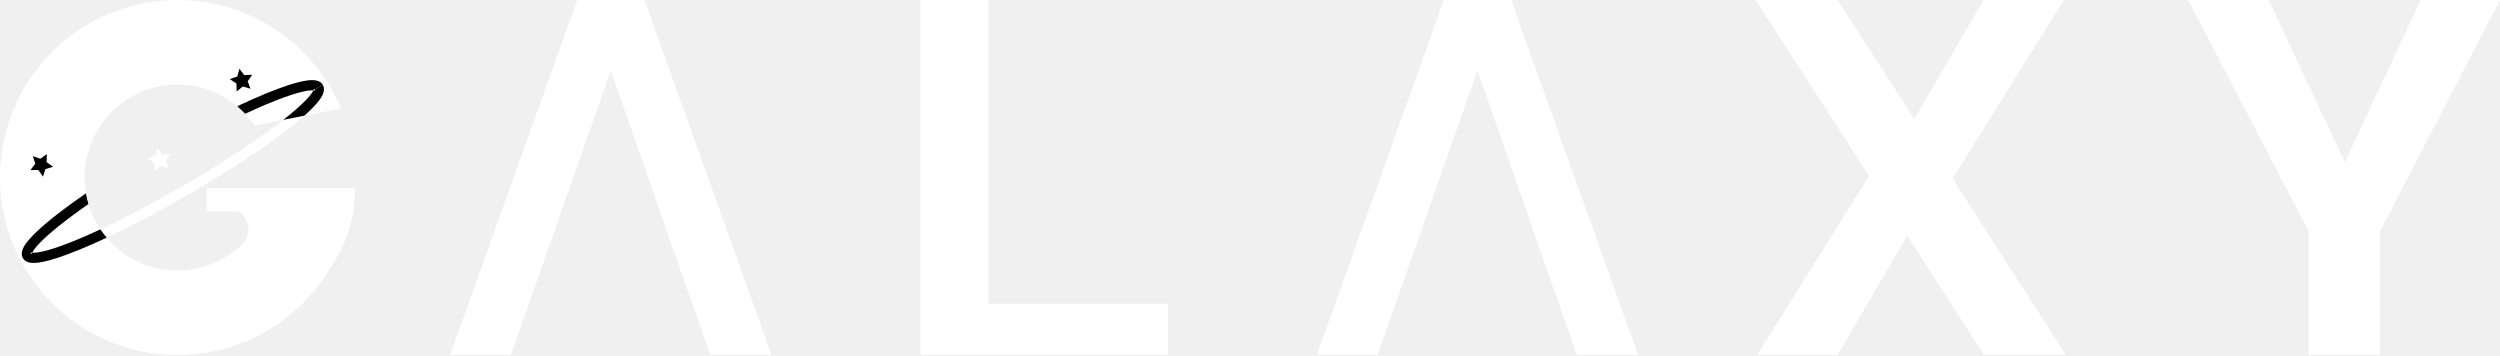
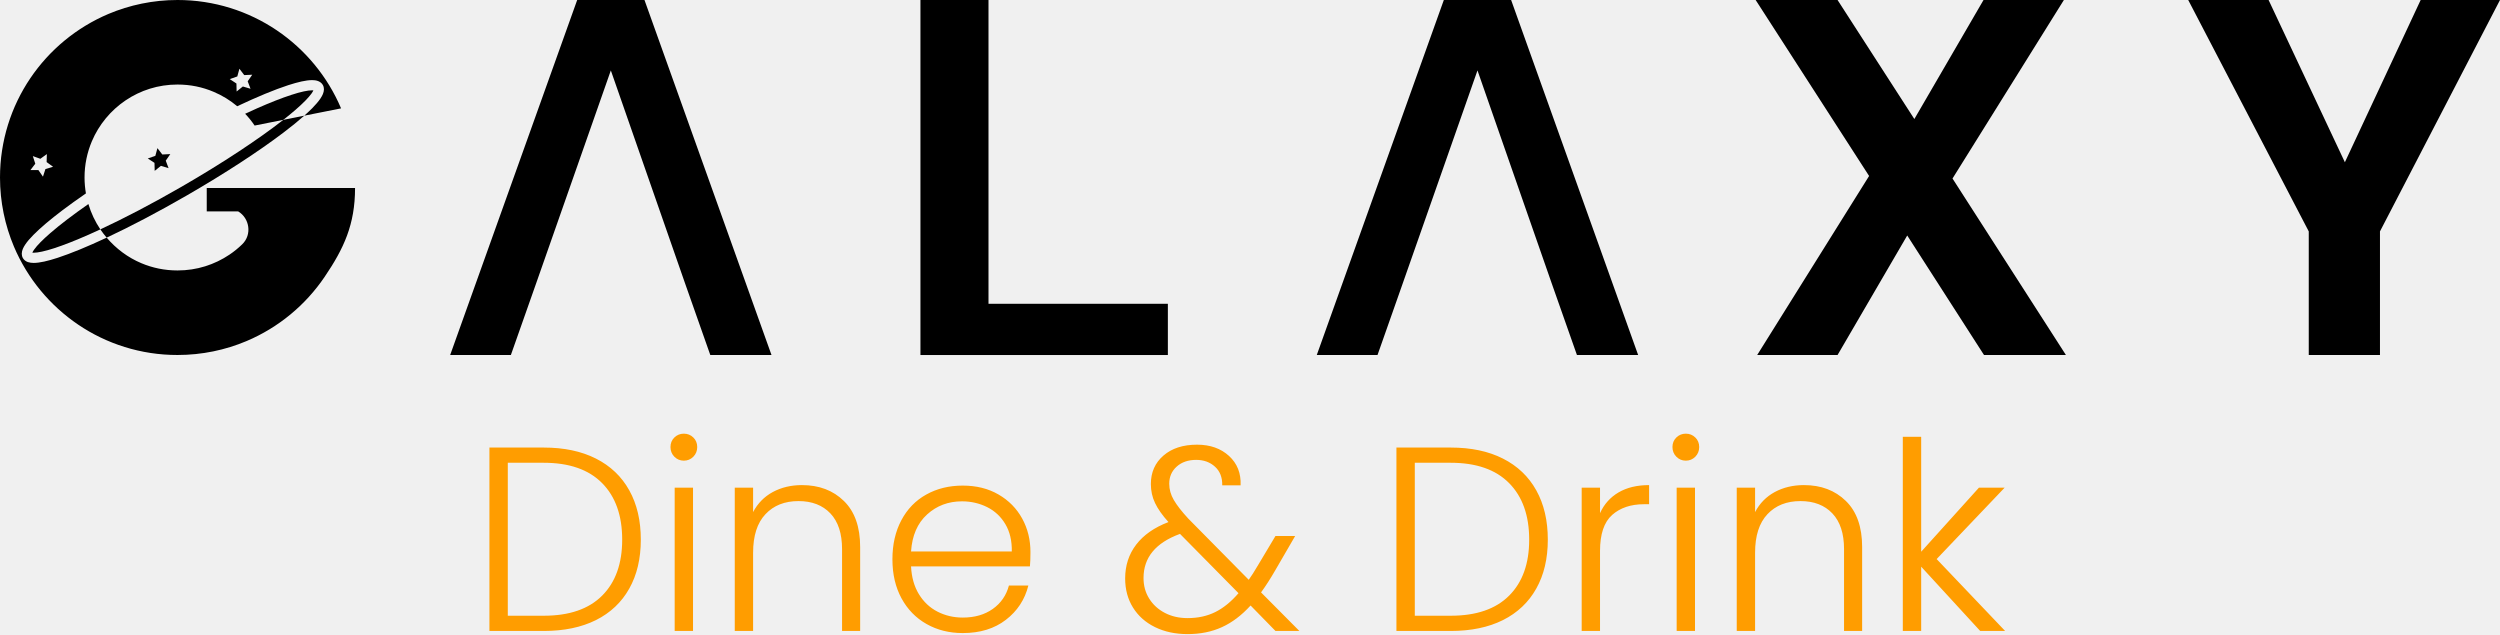
- <svg xmlns="http://www.w3.org/2000/svg" version="1.1" id="Layer_1" x="0px" y="0px" viewBox="0 0 797.27 113.22" style="enable-background:new 0 0 797.27 113.22;" xml:space="preserve">
+ <svg xmlns="http://www.w3.org/2000/svg" version="1.1" id="Layer_1" x="0px" y="0px" viewBox="0 0 797.27 202.22" style="enable-background:new 0 0 797.27 202.22;" xml:space="preserve">
  <style type="text/css">
- 	.st0{fill:#FFFFFF;}
- 	.st1{fill:none;}
- 	.st2{fill:#D3AA6A;}
+ 	.st0{fill:none;}
+ 	.st1{fill:#D3AA6A;}
+ 	.st2{fill:#FF9D00;}
</style>
-   <polygon class="st0" points="246.04,113.22 226.52,113.22 218.39,90.13 194.8,22.46 171.06,90.13 162.92,113.22 143.56,113.22   184.07,0 205.53,0 " />
-   <polygon class="st0" points="522.42,113.22 502.9,113.22 494.77,90.13 471.18,22.46 447.43,90.13 439.3,113.22 419.94,113.22   460.45,0 481.91,0 " />
-   <polygon class="st0" points="315.24,0 293.54,0 293.54,113.22 372.44,113.22 372.44,96.88 315.24,96.88 " />
-   <polygon class="st0" points="658.84,113.22 622.67,56.93 658.19,0 632.56,0 610.5,37.96 586.01,0 559.89,0 596.07,56.12   560.38,113.22 586.01,113.22 608.23,75.1 632.72,113.22 " />
-   <polygon class="st0" points="771.97,0 747.8,51.74 723.47,0 697.84,0 736.28,73.8 736.28,113.22 758.99,113.22 758.99,73.8   797.27,0 " />
-   <path class="st1" d="M78.18,36.28c-7.62,3.55-16.51,8.18-25.85,13.57c-9.09,5.24-17.36,10.49-24.14,15.22  c0.86,2.9,2.15,5.6,3.81,8.07c7.63-3.55,16.55-8.2,25.92-13.6c13.25-7.65,24.76-15.3,32.43-21.32l-9.14,1.82  C80.31,38.7,79.29,37.45,78.18,36.28z" />
-   <path class="st1" d="M75.65,33.88c-2.25-1.89-4.78-3.45-7.51-4.59c-3.53-1.5-7.4-2.33-11.53-2.33c-6.18,0-11.83,1.86-16.56,5.05  c-4.75,3.21-8.52,7.76-10.76,13.06c-1.49,3.55-2.33,7.4-2.33,11.54c0,1.74,0.16,3.42,0.44,5.06c6.66-4.59,14.6-9.61,23.3-14.63  C59.66,41.88,68.19,37.4,75.65,33.88z" />
-   <path class="st0" d="M65.93,59.95v7.47h10.03c3.62,2.14,4.5,7.37,1.29,10.48c-1.25,1.22-2.61,2.33-4.07,3.3  c-4.75,3.19-10.38,5.05-16.56,5.05c-4.13,0-8-0.82-11.54-2.33c-4.28-1.8-8.06-4.63-11.05-8.14c-6.11,2.86-11.47,5.07-15.68,6.44  c-3.17,1.02-5.66,1.61-7.6,1.62c-0.65,0-1.25-0.06-1.85-0.27c-0.58-0.2-1.22-0.6-1.59-1.27c-0.25-0.43-0.36-0.93-0.36-1.38  c0.03-1.12,0.49-2,1.12-2.96c0.64-0.95,1.52-1.97,2.63-3.09c2.21-2.23,5.34-4.87,9.22-7.81c2.25-1.7,4.78-3.51,7.5-5.39  c-0.28-1.64-0.44-3.33-0.44-5.06c0-4.14,0.84-8,2.33-11.54c2.24-5.3,6.01-9.86,10.76-13.06c4.74-3.19,10.38-5.05,16.56-5.05  c4.13,0,8,0.82,11.53,2.33c2.73,1.14,5.25,2.71,7.51,4.59c6.35-2.99,11.91-5.3,16.25-6.71c3.17-1.02,5.66-1.61,7.6-1.62  c0.65,0,1.25,0.06,1.85,0.27c0.59,0.2,1.22,0.61,1.6,1.27l-1.41,0.81l1.41-0.81c0.25,0.44,0.36,0.93,0.36,1.38  c-0.03,1.12-0.49,2-1.12,2.96c-0.64,0.95-1.52,1.97-2.63,3.09c-0.74,0.75-1.59,1.54-2.53,2.38l11.74-2.33  C104.46,24.4,97.3,15.77,88.27,9.67C79.25,3.58,68.29-0.01,56.61,0c-7.79,0-15.26,1.59-22.04,4.45  C24.39,8.77,15.78,15.91,9.67,24.95C3.57,33.97,0,44.93,0,56.62c0,7.77,1.59,15.25,4.45,22.04c4.31,10.17,11.47,18.79,20.49,24.89  c9.02,6.1,19.98,9.69,31.67,9.67c7.77,0,15.26-1.59,22.04-4.45c10.17-4.31,18.79-11.46,24.89-20.49c6.11-9.02,9.69-16.65,9.69-28.32  H65.93z" />
-   <path class="st0" d="M92.91,30.26c-3,0.98-6.7,2.43-10.89,4.28c-1.23,0.54-2.52,1.13-3.84,1.75c1.1,1.17,2.12,2.42,3.02,3.75  l9.14-1.82c1.42-1.11,2.72-2.18,3.86-3.17c2.43-2.1,4.2-3.92,5.12-5.2c0.31-0.42,0.5-0.78,0.61-1.03c-0.12-0.01-0.26-0.03-0.43-0.03  C98.25,28.79,95.9,29.28,92.91,30.26z" />
-   <path class="st0" d="M16.04,74.34c-2.43,2.1-4.2,3.92-5.12,5.2c-0.31,0.42-0.5,0.78-0.61,1.03c0.12,0.01,0.26,0.03,0.43,0.03  c1.25,0.01,3.6-0.48,6.6-1.46c3-0.98,6.7-2.43,10.89-4.28c1.21-0.54,2.48-1.12,3.77-1.72c-1.66-2.47-2.95-5.18-3.81-8.07  C23.26,68.51,19.12,71.67,16.04,74.34z" />
-   <path class="st0" d="M57.92,59.54C48.56,64.95,39.63,69.6,32,73.15c0.01,0.01,0.01,0.02,0.02,0.03c0.61,0.91,1.29,1.77,2,2.61  c7.59-3.56,16.34-8.14,25.52-13.43c12.25-7.08,23.03-14.15,30.8-20.02c2.59-1.96,4.83-3.78,6.69-5.44l-6.69,1.33  C82.68,44.24,71.17,51.9,57.92,59.54z" />
-   <polygon class="st2" points="9.73,80.91 9.73,80.91 9.7,80.93 10.19,80.93 10.11,80.69 " />
-   <polygon class="st2" points="9.73,80.91 9.7,80.93 9.73,80.91 " />
-   <polygon class="st2" points="10.11,80.69 10.11,80.69 10.11,80.69 " />
-   <rect x="9.92" y="80.58" transform="matrix(0.5547 -0.8321 0.8321 0.5547 -62.8115 44.2355)" class="st2" width="0" height="0.44" />
-   <rect x="9.7" y="80.8" transform="matrix(0.7071 -0.7071 0.7071 0.7071 -54.2279 30.6814)" class="st2" width="0.44" height="0" />
-   <path class="st2" d="M9.94,80.5l0.17,0.19l0,0l0.07,0.24l0-0.01c0-0.04,0.04-0.17,0.12-0.34c-0.16-0.02-0.29-0.04-0.33-0.06  L9.94,80.5z" />
-   <polygon class="st2" points="10.11,80.69 10.11,80.69 9.94,80.5 9.73,80.91 10.11,80.69 " />
-   <path d="M78.18,36.28c1.32-0.61,2.6-1.2,3.84-1.75c4.19-1.85,7.88-3.3,10.89-4.28c2.99-0.98,5.34-1.47,6.6-1.46  c0.18,0,0.31,0.01,0.43,0.03c0.08-0.18,0.12-0.31,0.12-0.34l0-0.01l0.49,0l-0.41,0.24l1.41-0.81l1.41-0.81  c-0.38-0.66-1.01-1.07-1.6-1.27c-0.6-0.21-1.2-0.27-1.85-0.27c-1.94,0.01-4.43,0.6-7.6,1.62c-4.34,1.42-9.91,3.72-16.25,6.71  C76.54,34.63,77.38,35.44,78.18,36.28z" />
-   <polygon class="st2" points="100.55,28.47 100.06,28.47 100.13,28.71 " />
-   <path class="st2" d="M100.06,28.47L100.06,28.47c0,0.04-0.04,0.17-0.12,0.35c0.16,0.02,0.29,0.04,0.33,0.06l0.03,0.01l-0.17-0.18  l0.38-0.22l0,0l1.03-0.59l-1.41,0.81L100.06,28.47z" />
-   <path d="M32,73.15c-1.29,0.6-2.56,1.18-3.77,1.72c-4.19,1.85-7.88,3.3-10.89,4.28c-2.99,0.98-5.35,1.47-6.6,1.46  c-0.18,0-0.31-0.01-0.43-0.03c-0.08,0.18-0.12,0.31-0.12,0.34l0,0.01H9.7l0.03-0.02l0.21-0.41l0.03,0.01  c0.05,0.02,0.17,0.04,0.33,0.06c0.11-0.25,0.3-0.61,0.61-1.03c0.92-1.28,2.69-3.1,5.12-5.2c3.08-2.67,7.23-5.83,12.16-9.27  c-0.33-1.11-0.59-2.24-0.79-3.4c-2.72,1.87-5.25,3.69-7.5,5.39c-3.88,2.94-7.01,5.58-9.22,7.81C9.58,76,8.7,77.02,8.06,77.97  c-0.63,0.96-1.1,1.84-1.12,2.96c0,0.45,0.11,0.95,0.36,1.38c0.38,0.66,1.01,1.07,1.59,1.27c0.6,0.21,1.2,0.27,1.85,0.27  c1.94-0.01,4.43-0.6,7.6-1.62c4.21-1.37,9.57-3.58,15.68-6.44c-0.71-0.84-1.39-1.7-2-2.61C32.02,73.17,32.01,73.16,32,73.15z" />
-   <path d="M102.19,31.43c0.63-0.96,1.1-1.83,1.12-2.96c0-0.45-0.1-0.95-0.36-1.38l-1.41,0.81l-1.03,0.59l-0.21,0.4l-0.03-0.01  c-0.05-0.02-0.17-0.04-0.33-0.06c-0.11,0.25-0.3,0.61-0.61,1.03c-0.92,1.28-2.69,3.1-5.12,5.2c-1.14,0.99-2.44,2.05-3.86,3.17  l6.69-1.33c0.94-0.83,1.79-1.63,2.53-2.38C100.66,33.4,101.54,32.38,102.19,31.43z" />
-   <polygon class="st2" points="100.14,28.71 100.51,28.49 100.51,28.49 " />
-   <polygon class="st2" points="100.31,28.9 100.51,28.49 100.14,28.71 " />
-   <polygon points="16.93,53.19 14.49,53.92 13.7,56.34 12.25,54.24 9.7,54.24 11.25,52.21 10.47,49.79 12.87,50.64 14.94,49.14   14.87,51.69 " />
-   <polygon class="st0" points="53.76,53.63 51.32,52.89 49.33,54.49 49.27,51.94 47.14,50.54 49.54,49.7 50.21,47.24 51.76,49.27   54.31,49.14 52.86,51.24 " />
-   <polygon points="79.9,28.31 77.45,27.58 75.46,29.18 75.4,26.63 73.27,25.23 75.68,24.39 76.35,21.92 77.89,23.95 80.44,23.83   78.99,25.93 " />
+   <polygon points="246.04,113.22 226.52,113.22 218.39,90.13 194.8,22.46 171.06,90.13 162.92,113.22 143.56,113.22 184.07,0   205.53,0 " />
+   <polygon points="522.42,113.22 502.9,113.22 494.77,90.13 471.18,22.46 447.43,90.13 439.3,113.22 419.93,113.22 460.45,0 481.91,0   " />
+   <polygon points="315.24,0 293.54,0 293.54,113.22 372.44,113.22 372.44,96.88 315.24,96.88 " />
+   <polygon points="658.84,113.22 622.67,56.93 658.19,0 632.56,0 610.5,37.96 586.01,0 559.89,0 596.07,56.12 560.38,113.22   586.01,113.22 608.23,75.1 632.72,113.22 " />
+   <polygon points="771.97,0 747.8,51.74 723.47,0 697.84,0 736.28,73.8 736.28,113.22 758.99,113.22 758.99,73.8 797.27,0 " />
+   <path class="st0" d="M90.35,38.22c-7.67,6.02-19.18,13.67-32.43,21.32C48.55,64.95,39.63,69.6,32,73.15  c-1.66-2.47-2.95-5.18-3.81-8.08c5.95-4.14,13.05-8.69,20.84-13.29c1.09-0.64,2.19-1.28,3.3-1.92c0.4-0.23,0.79-0.46,1.19-0.68  c8.9-5.11,17.36-9.5,24.66-12.9c1.11,1.17,2.12,2.42,3.02,3.76L90.35,38.22z" />
+   <path class="st0" d="M75.65,33.88c-7.46,3.52-15.99,8-24.95,13.16c-0.15,0.09-0.3,0.17-0.45,0.26c-0.03,0.02-0.05,0.03-0.07,0.04  c-8.5,4.93-16.24,9.83-22.78,14.34c-0.28-1.64-0.44-3.33-0.44-5.07c0-4.14,0.84-7.99,2.33-11.54c2.24-5.3,6.01-9.86,10.76-13.06  c4.74-3.19,10.38-5.05,16.56-5.05c4.13,0,8,0.82,11.53,2.33C70.87,30.43,73.4,31.99,75.65,33.88z" />
+   <path d="M65.93,59.95v7.47h10.03c3.61,2.14,4.49,7.38,1.29,10.48c-1.25,1.22-2.61,2.33-4.07,3.31c-4.75,3.19-10.38,5.04-16.57,5.04  c-4.12,0-8-0.82-11.54-2.32c-4.29-1.8-8.06-4.63-11.05-8.14c-6.11,2.86-11.46,5.06-15.68,6.44c-3.16,1.02-5.66,1.61-7.6,1.62  c-0.65-0.01-1.25-0.07-1.85-0.27c-0.58-0.2-1.21-0.61-1.59-1.27c-0.25-0.44-0.36-0.93-0.36-1.39c0.03-1.12,0.49-1.99,1.12-2.95  c0.64-0.96,1.52-1.97,2.63-3.09c2.21-2.24,5.33-4.87,9.22-7.82c2.25-1.7,4.77-3.51,7.49-5.38c-0.28-1.64-0.44-3.33-0.44-5.07  c0-4.14,0.84-7.99,2.33-11.54c2.24-5.3,6.01-9.86,10.76-13.06c4.74-3.19,10.38-5.05,16.56-5.05c4.13,0,8,0.82,11.53,2.33  c2.73,1.14,5.26,2.7,7.51,4.59c6.34-2.99,11.91-5.3,16.25-6.71c3.17-1.02,5.66-1.61,7.61-1.62c0.64,0,1.25,0.06,1.84,0.27  c0.59,0.2,1.22,0.61,1.6,1.27c0.25,0.44,0.36,0.93,0.36,1.38c-0.03,1.12-0.5,2-1.13,2.96c-0.64,0.95-1.52,1.97-2.62,3.09  c-0.74,0.74-1.59,1.54-2.53,2.37l11.74-2.33c-4.31-10.17-11.47-18.79-20.5-24.89C79.25,3.57,68.28-0.01,56.61,0  c-7.78,0-15.26,1.59-22.04,4.45c-10.18,4.32-18.79,11.46-24.9,20.5C3.57,33.97,0,44.93,0,56.61c0,7.78,1.59,15.25,4.45,22.04  c4.31,10.17,11.48,18.79,20.5,24.89c9.01,6.1,19.98,9.69,31.66,9.67c7.77,0,15.26-1.58,22.04-4.45  c10.17-4.31,18.79-11.46,24.89-20.49c6.11-9.02,9.69-16.65,9.69-28.32H65.93z M75.68,24.38l0.67-2.46l1.54,2.03l2.55-0.12l-1.45,2.1  l0.91,2.38l-2.45-0.73l-1.99,1.6l-0.06-2.55l-2.13-1.4L75.68,24.38z M10.47,49.78l2.4,0.86l2.07-1.5l-0.07,2.55l2.06,1.5l-2.44,0.72  l-0.79,2.43l-1.45-2.1H9.7l1.55-2.03L10.47,49.78z" />
+   <path d="M99.94,28.82c-0.11,0.25-0.3,0.61-0.61,1.03c-0.92,1.28-2.69,3.1-5.12,5.2c-1.14,0.99-2.44,2.06-3.86,3.17l-9.15,1.82  c-0.9-1.34-1.91-2.59-3.02-3.76c1.32-0.61,2.61-1.2,3.84-1.75c4.19-1.85,7.88-3.3,10.89-4.27c2.99-0.99,5.34-1.47,6.6-1.46  C99.68,28.8,99.82,28.81,99.94,28.82z" />
+   <path d="M32,73.15c-1.29,0.6-2.56,1.18-3.77,1.71c-4.19,1.85-7.89,3.3-10.89,4.28c-2.99,0.98-5.35,1.47-6.6,1.46  c-0.17,0-0.31-0.01-0.43-0.03c0.11-0.25,0.3-0.6,0.61-1.02c0.91-1.29,2.68-3.1,5.12-5.21c3.07-2.67,7.22-5.83,12.15-9.27  C29.05,67.97,30.34,70.68,32,73.15z" />
+   <path d="M97.03,36.89c-1.86,1.66-4.1,3.48-6.69,5.44c-7.76,5.88-18.54,12.95-30.8,20.02c-9.18,5.3-17.93,9.88-25.52,13.44  c-0.71-0.84-1.38-1.7-2-2.61c-0.01-0.01-0.01-0.02-0.02-0.03c7.63-3.55,16.55-8.2,25.92-13.61c13.25-7.65,24.76-15.3,32.43-21.32  L97.03,36.89z" />
+   <polygon class="st1" points="9.73,80.91 9.7,80.93 9.73,80.91 " />
+   <polygon class="st1" points="10.11,80.69 10.11,80.69 10.11,80.69 " />
+   <polygon points="52.86,51.24 53.76,53.63 51.32,52.89 49.33,54.49 49.27,51.94 49.03,51.78 47.13,50.54 49.54,49.7 50.18,47.34   50.21,47.24 50.25,47.3 51.76,49.27 53.52,49.18 54.31,49.14 " />
+   <path class="st2" d="M617.61,178.29l21.68-22.76h-8.2l-18.41,20.42V139.3h-5.86v61.92h5.86v-20.5l18.82,20.5h7.95L617.61,178.29z   M588.66,159.76c-3.45-3.38-7.92-5.06-13.38-5.06c-3.46,0-6.56,0.74-9.29,2.21c-2.73,1.48-4.83,3.62-6.28,6.4v-7.78h-5.85v45.69  h5.85v-24.94c0-5.41,1.31-9.51,3.94-12.3c2.62-2.79,6.13-4.18,10.54-4.18c4.29,0,7.68,1.31,10.17,3.93  c2.48,2.62,3.72,6.42,3.72,11.38v26.11h5.77v-26.78C593.85,168.03,592.12,163.13,588.66,159.76z M534.7,155.53v45.69h5.85v-45.69  H534.7z M540.64,139.51c-0.84-0.81-1.84-1.21-3.02-1.21c-1.17,0-2.17,0.4-3.01,1.21c-0.83,0.81-1.25,1.83-1.25,3.05  c0,1.23,0.42,2.26,1.25,3.1c0.84,0.84,1.84,1.25,3.01,1.25c1.18,0,2.18-0.41,3.02-1.25c0.83-0.84,1.25-1.87,1.25-3.1  C541.89,141.34,541.47,140.32,540.64,139.51z M516.16,157.04c-2.65,1.56-4.61,3.76-5.9,6.61v-8.12h-5.85v45.69h5.85V175.7  c0-5.36,1.29-9.18,3.85-11.47c2.57-2.28,5.97-3.43,10.21-3.43h1.59v-6.1C522.06,154.7,518.81,155.48,516.16,157.04z M489.93,156.37  c-2.45-4.41-6-7.78-10.62-10.12c-4.63-2.35-10.19-3.52-16.66-3.52h-17.32v58.49h17.32c6.47,0,12.03-1.16,16.66-3.47  c4.62-2.32,8.17-5.67,10.62-10.05c2.46-4.37,3.68-9.58,3.68-15.6C493.61,166.02,492.39,160.78,489.93,156.37z M481.27,189.96  c-4.27,4.27-10.47,6.4-18.62,6.4h-11.46v-48.78h11.46c8.15,0,14.35,2.17,18.62,6.49c4.27,4.32,6.4,10.33,6.4,18.03  C487.67,179.74,485.54,185.7,481.27,189.96z M402.16,188.92c1.51-2.07,3.01-4.41,4.52-7.03l6.36-10.96h-6.28l-5.35,8.95  c-1.34,2.29-2.4,3.96-3.18,5.02l-19.25-19.49c-2.12-2.29-3.66-4.27-4.64-5.95c-0.98-1.67-1.46-3.4-1.46-5.18  c0-2.23,0.79-4.06,2.38-5.48c1.59-1.43,3.67-2.14,6.23-2.14c2.4,0,4.4,0.73,5.99,2.18c1.59,1.45,2.35,3.43,2.3,5.94h5.86  c0.16-3.85-1.07-6.97-3.69-9.37c-2.62-2.4-6.02-3.6-10.2-3.6c-4.47,0-8.04,1.16-10.71,3.47c-2.68,2.32-4.02,5.34-4.02,9.08  c0,2.18,0.44,4.2,1.34,6.07c0.89,1.87,2.31,3.89,4.27,6.06c-4.52,1.73-7.95,4.13-10.3,7.2c-2.34,3.07-3.51,6.67-3.51,10.79  c0,3.52,0.84,6.61,2.51,9.29c1.67,2.68,4.02,4.76,7.03,6.23c3.01,1.48,6.47,2.22,10.37,2.22c4.08,0,7.73-0.74,10.96-2.22  c3.24-1.47,6.28-3.77,9.13-6.9l7.94,8.12h7.62L402.16,188.92z M387.56,195.19c-2.59,1.29-5.54,1.93-8.83,1.93  c-2.73,0-5.16-0.56-7.28-1.68c-2.12-1.11-3.78-2.63-4.97-4.56c-1.21-1.92-1.8-4.11-1.8-6.56c0-6.53,3.87-11.22,11.63-14.06  l18.66,18.91C392.62,191.9,390.15,193.91,387.56,195.19z M328.62,176.03c0-3.9-0.88-7.46-2.64-10.67c-1.76-3.2-4.27-5.76-7.53-7.65  c-3.26-1.9-7.07-2.85-11.42-2.85c-4.35,0-8.23,0.95-11.63,2.85c-3.41,1.89-6.06,4.63-7.95,8.2c-1.9,3.57-2.85,7.72-2.85,12.46  c0,4.75,0.97,8.89,2.89,12.43c1.92,3.54,4.59,6.28,7.99,8.2c3.4,1.93,7.25,2.89,11.55,2.89c5.52,0,10.11-1.41,13.76-4.23  c3.65-2.81,6.04-6.45,7.16-10.92h-6.2c-0.83,3.13-2.55,5.61-5.14,7.45c-2.6,1.84-5.79,2.76-9.58,2.76c-2.9,0-5.58-0.63-8.04-1.88  c-2.45-1.26-4.43-3.11-5.94-5.57c-1.5-2.45-2.34-5.41-2.51-8.87h37.91C328.56,179.58,328.62,178.04,328.62,176.03z M290.54,175.87  c0.34-5.08,2.04-9.01,5.11-11.8s6.78-4.19,11.13-4.19c2.9,0,5.57,0.62,8.03,1.84c2.45,1.23,4.39,3.04,5.81,5.44  c1.43,2.4,2.11,5.3,2.05,8.71H290.54z M269.12,159.76c-3.45-3.38-7.92-5.06-13.38-5.06c-3.46,0-6.56,0.74-9.29,2.21  c-2.73,1.48-4.83,3.62-6.28,6.4v-7.78h-5.85v45.69h5.85v-24.94c0-5.41,1.31-9.51,3.94-12.3c2.62-2.79,6.13-4.18,10.54-4.18  c4.29,0,7.68,1.31,10.17,3.93c2.48,2.62,3.72,6.42,3.72,11.38v26.11h5.77v-26.78C274.31,168.03,272.58,163.13,269.12,159.76z   M215.16,155.53v45.69h5.85v-45.69H215.16z M221.1,139.51c-0.84-0.81-1.84-1.21-3.01-1.21c-1.18,0-2.18,0.4-3.02,1.21  c-0.83,0.81-1.25,1.83-1.25,3.05c0,1.23,0.42,2.26,1.25,3.1c0.84,0.84,1.84,1.25,3.02,1.25c1.17,0,2.17-0.41,3.01-1.25  c0.83-0.84,1.25-1.87,1.25-3.1C222.35,141.34,221.93,140.32,221.1,139.51z M200.68,156.37c-2.45-4.41-6-7.78-10.62-10.12  c-4.64-2.35-10.19-3.52-16.66-3.52h-17.32v58.49h17.32c6.47,0,12.02-1.16,16.66-3.47c4.62-2.32,8.17-5.67,10.62-10.05  c2.46-4.37,3.68-9.58,3.68-15.6C204.36,166.02,203.14,160.78,200.68,156.37z M192.02,189.96c-4.27,4.27-10.47,6.4-18.62,6.4h-11.46  v-48.78h11.46c8.15,0,14.35,2.17,18.62,6.49c4.27,4.32,6.4,10.33,6.4,18.03C198.42,179.74,196.29,185.7,192.02,189.96z" />
</svg>
